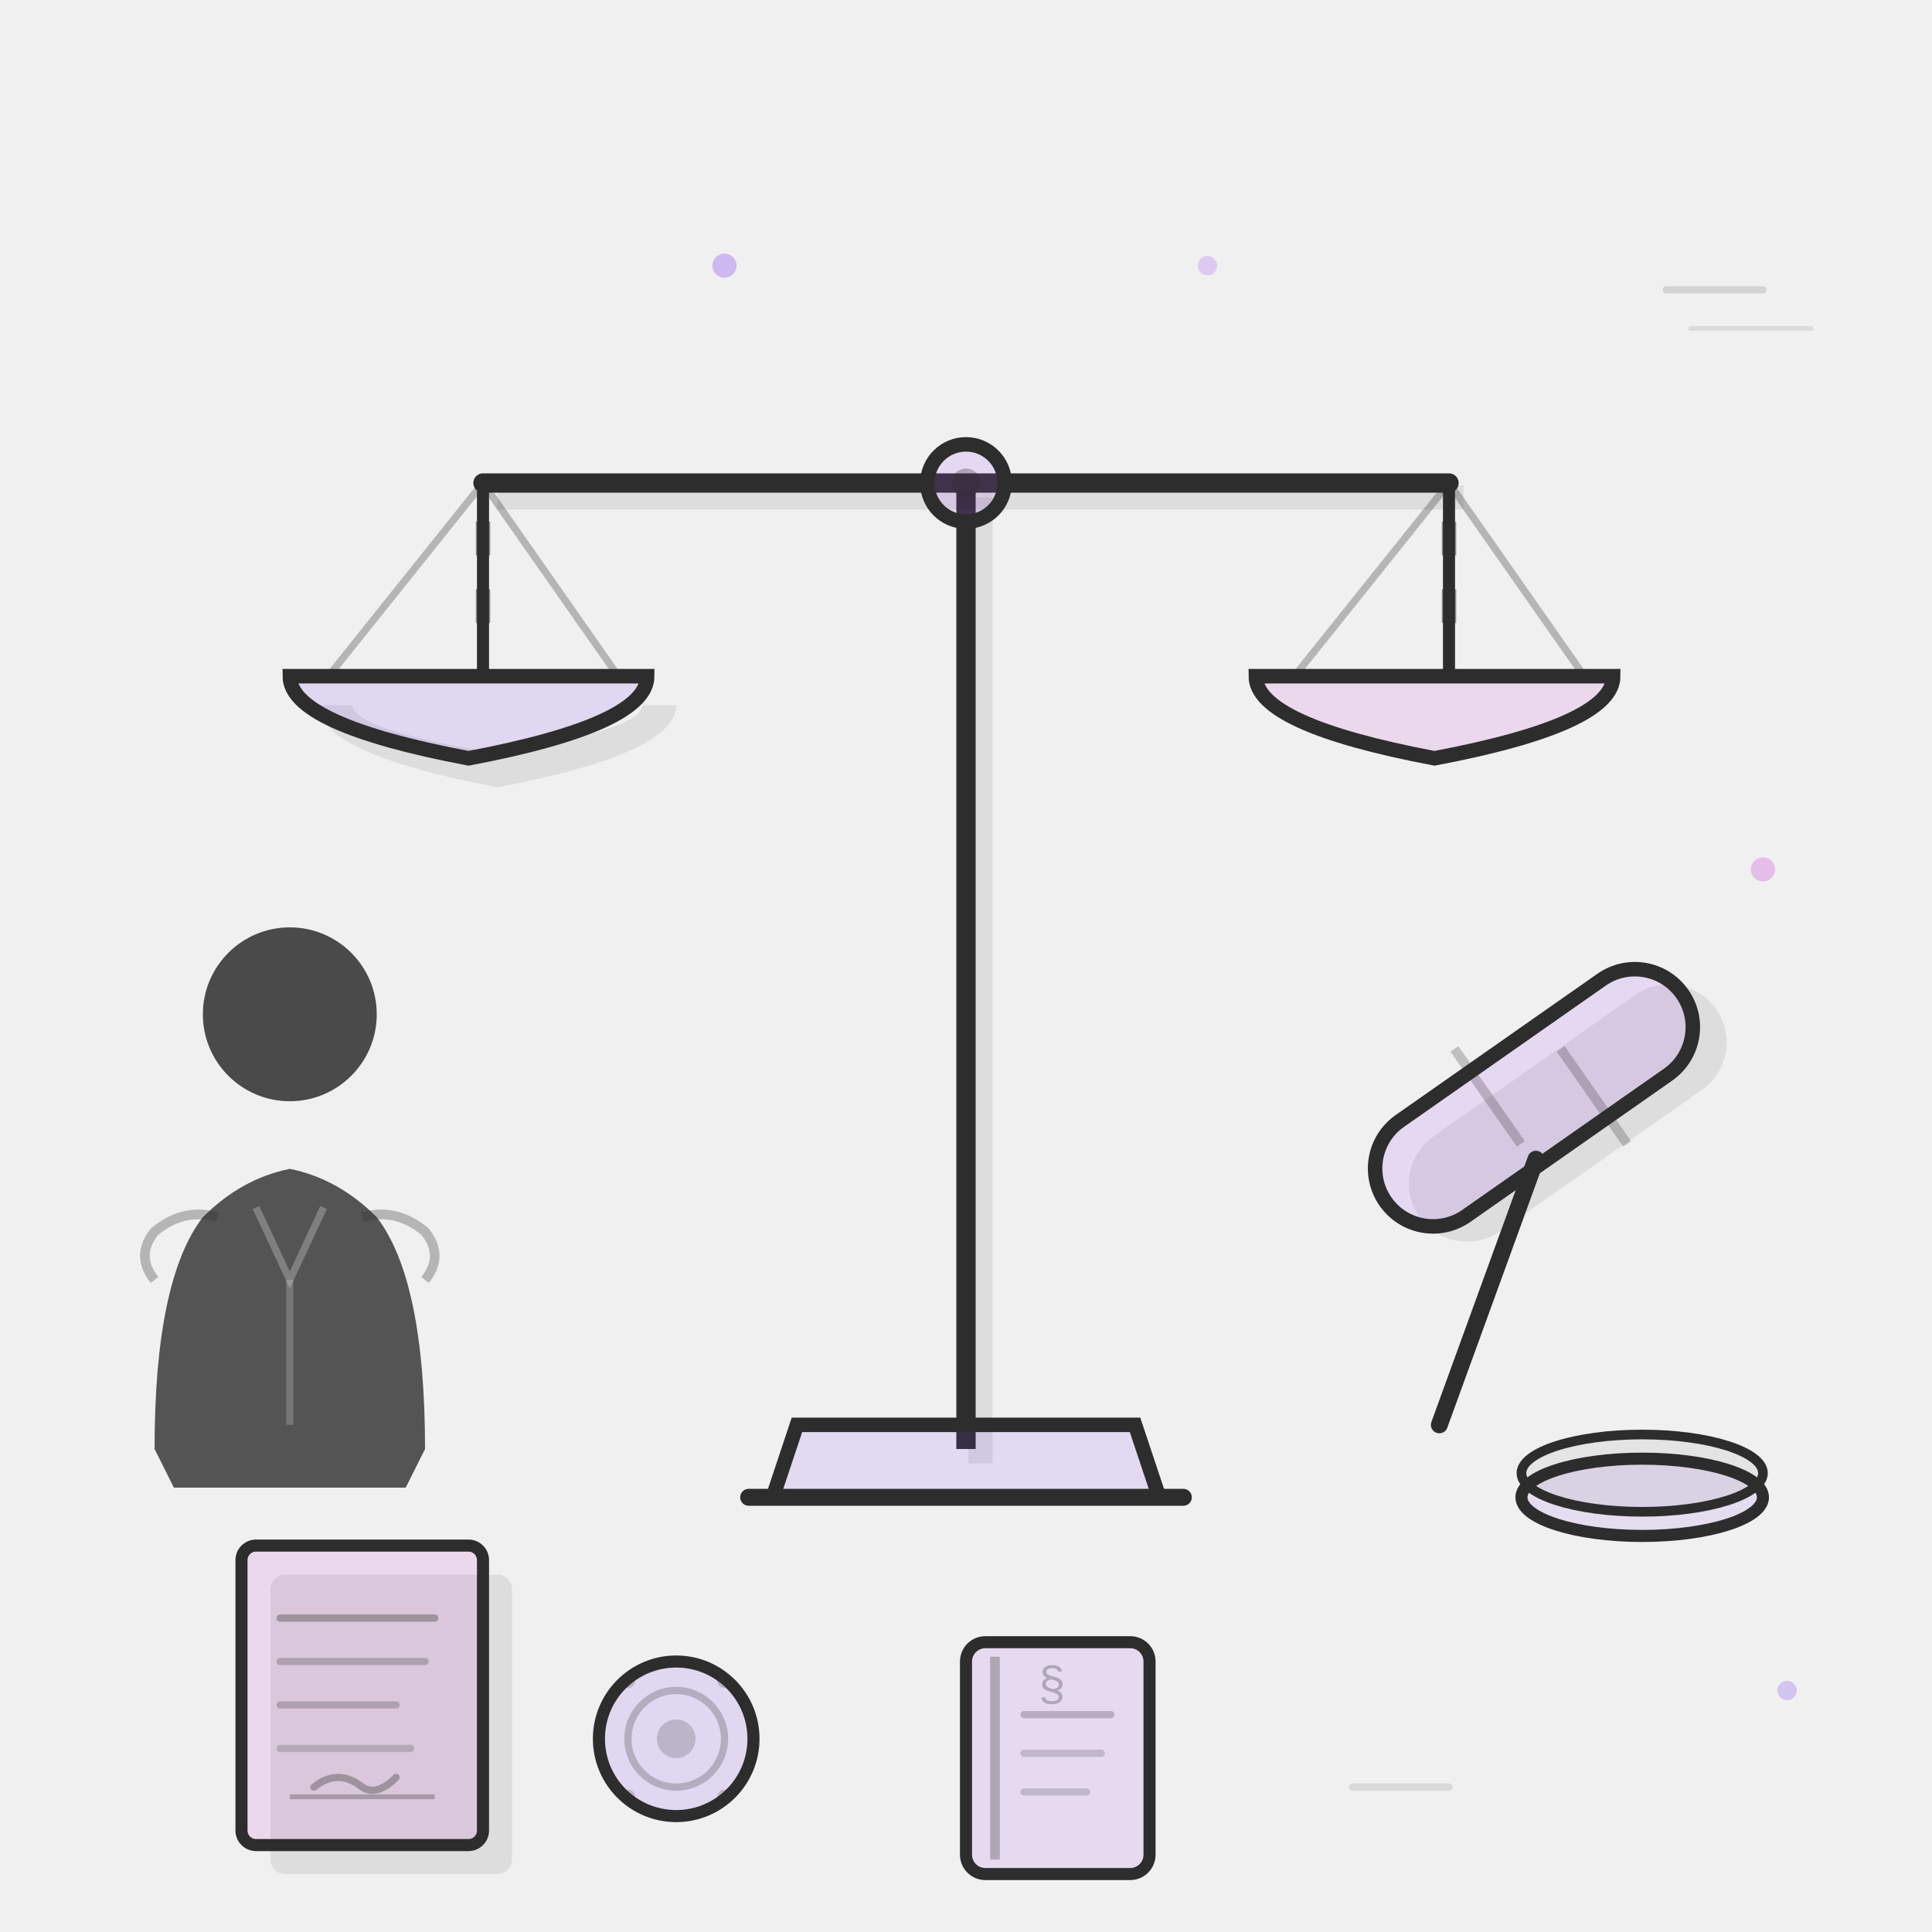
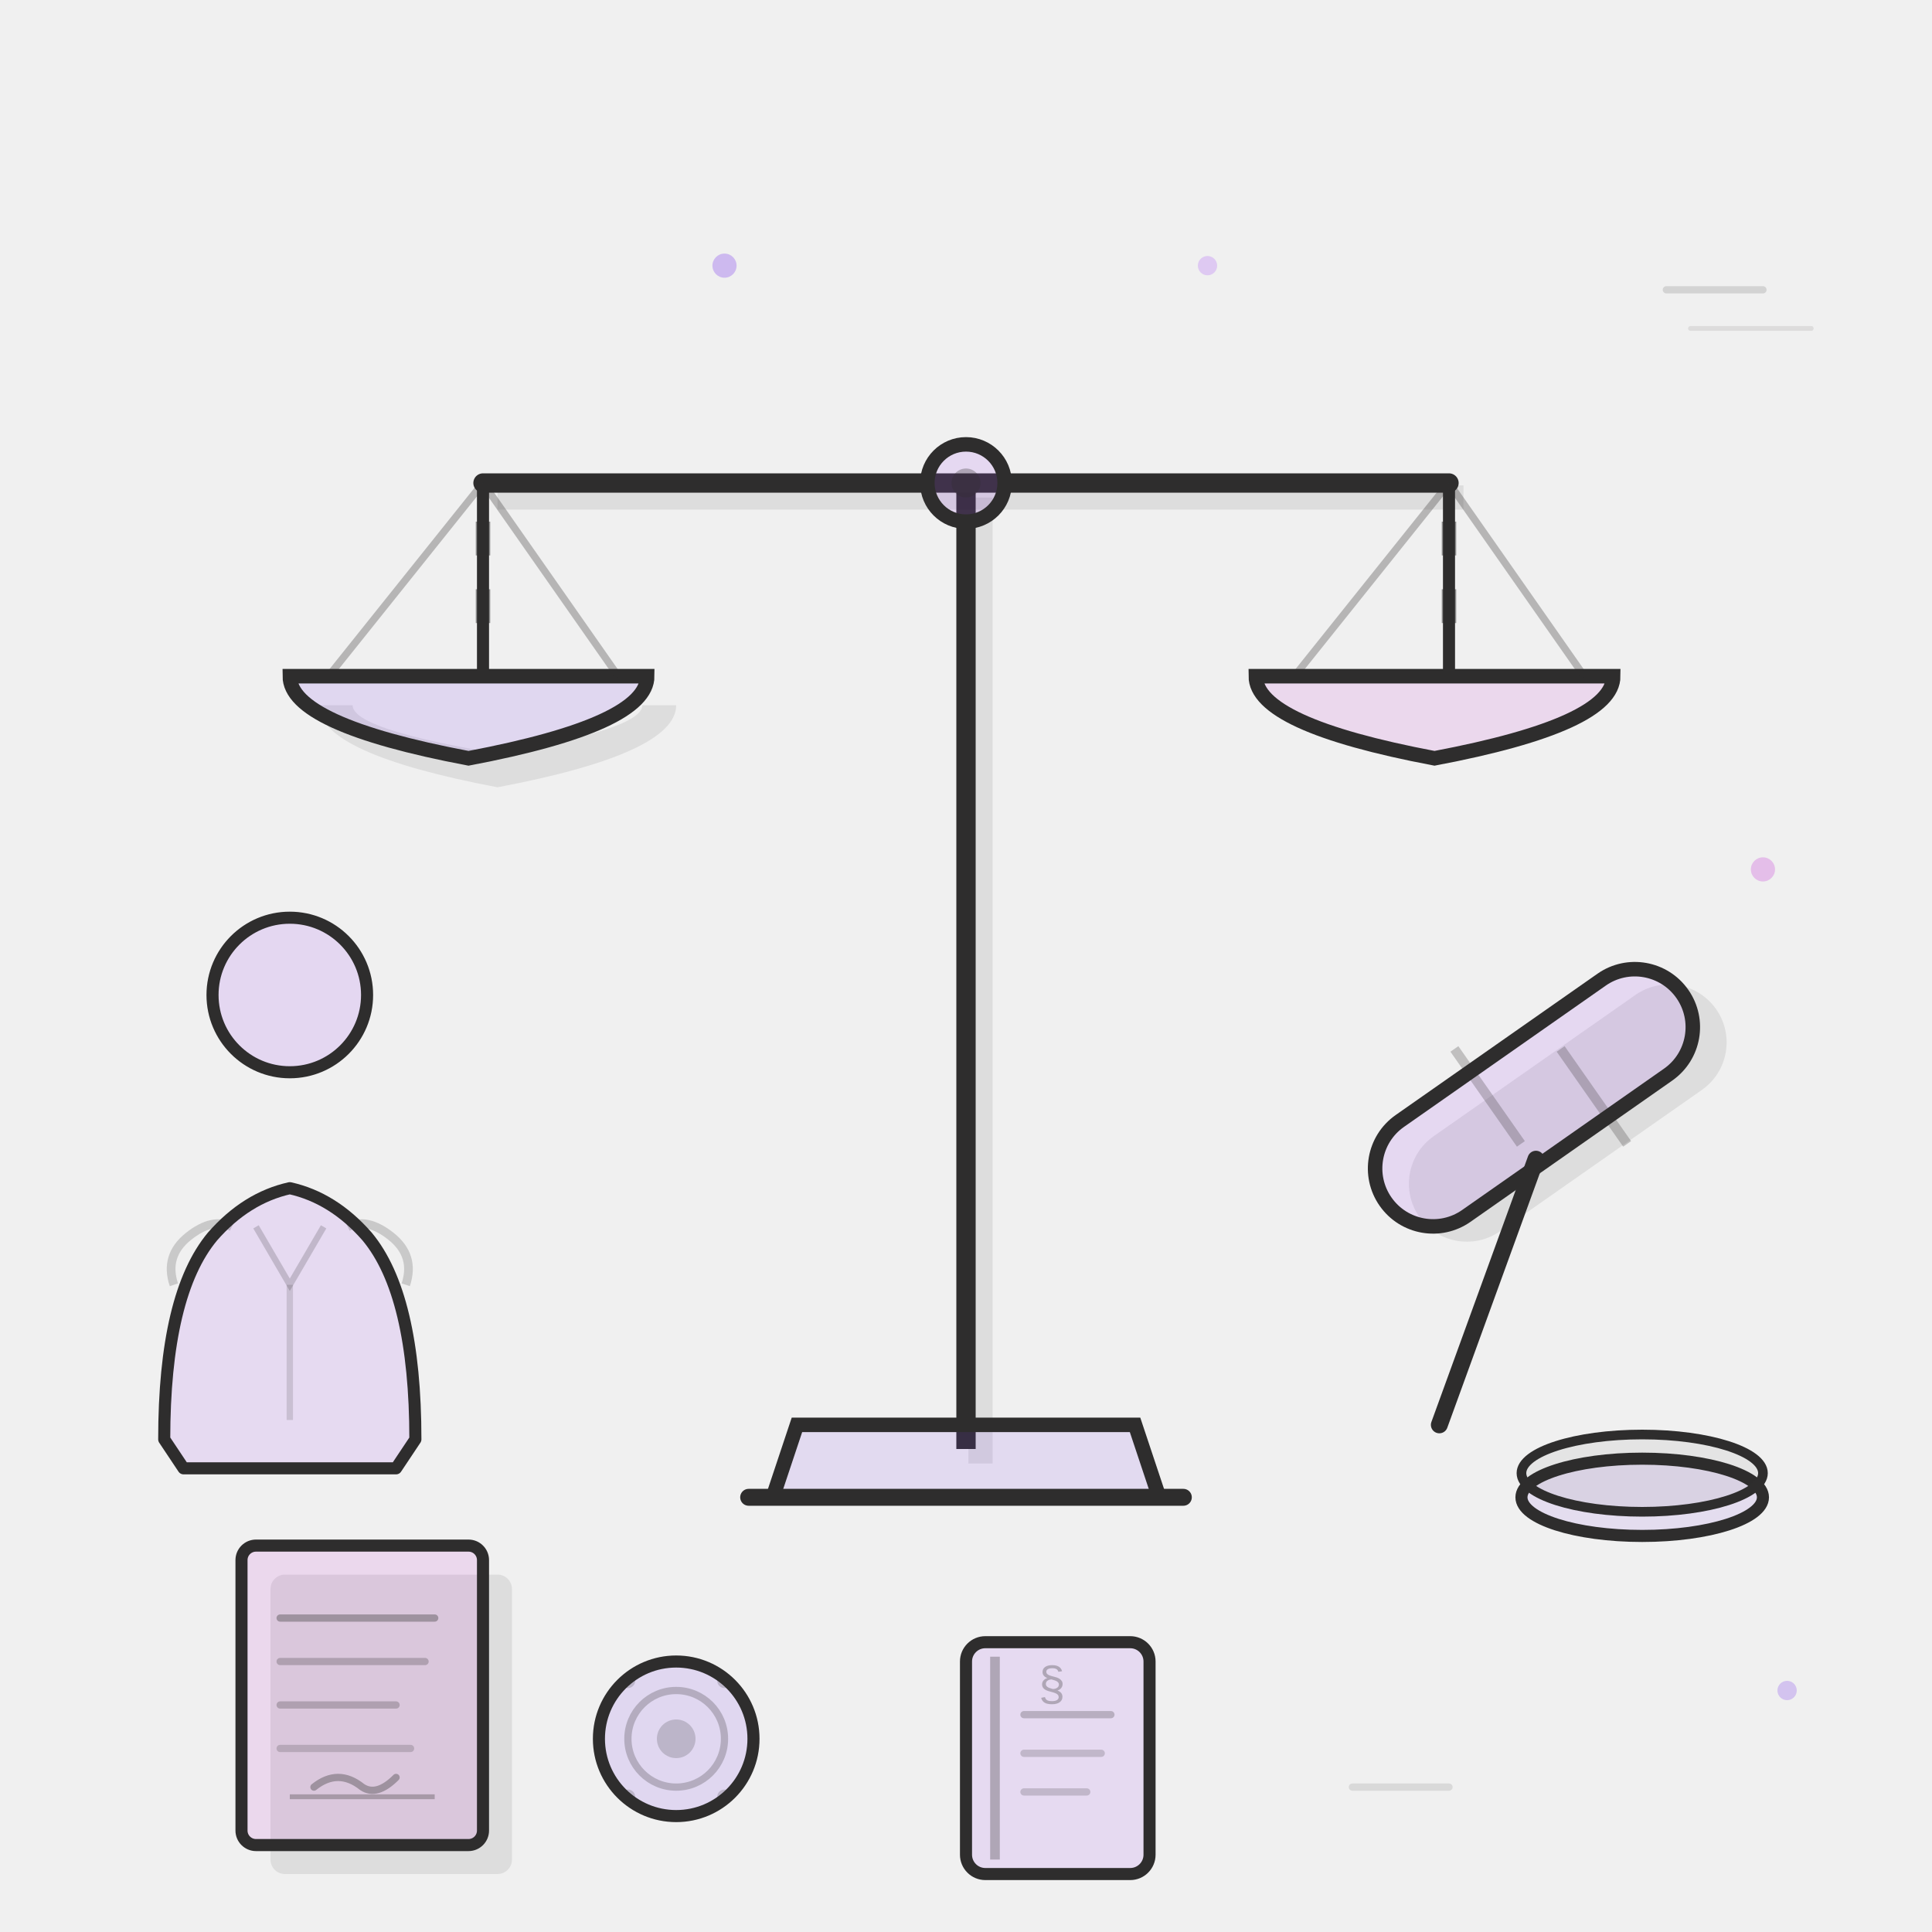
<svg xmlns="http://www.w3.org/2000/svg" viewBox="0 0 400 400" fill="none">
  <line x1="203" y1="103" x2="203" y2="303" stroke="#000" stroke-width="5" opacity="0.08" />
  <line x1="200" y1="100" x2="200" y2="300" stroke="#2E2D2D" stroke-width="4" />
  <path d="M165 295 L235 295 L240 310 L160 310 Z" stroke="#2E2D2D" stroke-width="3" fill="#7C3AED" fill-opacity="0.12" />
  <line x1="155" y1="310" x2="245" y2="310" stroke="#2E2D2D" stroke-width="3.5" stroke-linecap="round" />
  <line x1="103" y1="103" x2="303" y2="103" stroke="#000" stroke-width="5" opacity="0.08" />
  <line x1="100" y1="100" x2="300" y2="100" stroke="#2E2D2D" stroke-width="4" stroke-linecap="round" />
  <circle cx="200" cy="100" r="8" stroke="#2E2D2D" stroke-width="3" fill="#A855F7" fill-opacity="0.15" />
  <circle cx="200" cy="100" r="3" fill="#2E2D2D" opacity="0.3" />
  <line x1="100" y1="100" x2="100" y2="140" stroke="#2E2D2D" stroke-width="2.5" />
  <line x1="100" y1="108" x2="100" y2="115" stroke="#2E2D2D" stroke-width="3" opacity="0.5" />
  <line x1="100" y1="122" x2="100" y2="129" stroke="#2E2D2D" stroke-width="3" opacity="0.5" />
  <path d="M63 143 Q63 153 100 160 Q137 153 137 143 L130 143 Q130 148 100 153 Q70 148 70 143 Z" fill="#000" opacity="0.08" transform="translate(3,3)" />
  <path d="M60 140 Q60 150 97 157 Q134 150 134 140 Z" stroke="#2E2D2D" stroke-width="3" fill="#7C3AED" fill-opacity="0.14" />
  <line x1="68" y1="140" x2="100" y2="100" stroke="#2E2D2D" stroke-width="1.5" opacity="0.3" />
  <line x1="128" y1="140" x2="100" y2="100" stroke="#2E2D2D" stroke-width="1.5" opacity="0.3" />
  <line x1="300" y1="100" x2="300" y2="140" stroke="#2E2D2D" stroke-width="2.5" />
  <line x1="300" y1="108" x2="300" y2="115" stroke="#2E2D2D" stroke-width="3" opacity="0.5" />
  <line x1="300" y1="122" x2="300" y2="129" stroke="#2E2D2D" stroke-width="3" opacity="0.5" />
  <path d="M263 143" fill="#000" opacity="0.08" transform="translate(3,3)" />
  <path d="M260 140 Q260 150 297 157 Q334 150 334 140 Z" stroke="#2E2D2D" stroke-width="3" fill="#C026D3" fill-opacity="0.12" />
  <line x1="268" y1="140" x2="300" y2="100" stroke="#2E2D2D" stroke-width="1.5" opacity="0.3" />
  <line x1="328" y1="140" x2="300" y2="100" stroke="#2E2D2D" stroke-width="1.5" opacity="0.3" />
  <rect x="283" y="218" width="75" height="24" rx="12" fill="#000" opacity="0.08" transform="rotate(-35 320 230) translate(3,3)" />
  <rect x="280" y="215" width="75" height="24" rx="12" stroke="#2E2D2D" stroke-width="3" fill="#A855F7" fill-opacity="0.15" transform="rotate(-35 318 227)" />
  <line x1="308" y1="215" x2="308" y2="239" stroke="#2E2D2D" stroke-width="2" opacity="0.25" transform="rotate(-35 308 227)" />
  <line x1="330" y1="215" x2="330" y2="239" stroke="#2E2D2D" stroke-width="2" opacity="0.25" transform="rotate(-35 330 227)" />
  <line x1="318" y1="240" x2="298" y2="295" stroke="#2E2D2D" stroke-width="3.5" stroke-linecap="round" />
  <ellipse cx="340" cy="310" rx="25" ry="8" stroke="#2E2D2D" stroke-width="2.5" fill="#7C3AED" fill-opacity="0.10" />
  <ellipse cx="340" cy="305" rx="25" ry="8" stroke="#2E2D2D" stroke-width="2" fill="#2E2D2D" fill-opacity="0.06" />
-   <circle cx="60" cy="210" r="18" fill="#2E2D2D" opacity="0.85" />
-   <path d="M32 300 Q32 265 42 252 Q50 244 60 242 Q70 244 78 252 Q88 265 88 300 L84 308 L36 308 Z" fill="#2E2D2D" opacity="0.8" />
-   <path d="M53 250 L60 265 L67 250" stroke="white" stroke-width="1.5" fill="none" opacity="0.25" />
-   <line x1="60" y1="265" x2="60" y2="295" stroke="white" stroke-width="1.5" opacity="0.2" />
-   <path d="M32 265 Q28 260 32 255 Q38 250 45 252" stroke="#2E2D2D" stroke-width="2" fill="none" opacity="0.3" />
-   <path d="M88 265 Q92 260 88 255 Q82 250 75 252" stroke="#2E2D2D" stroke-width="2" fill="none" opacity="0.3" />
+   <circle cx="60" cy="206" r="16" stroke="#2E2D2D" stroke-width="2.5" fill="#A855F7" fill-opacity="0.16" />
+   <path d="M34 298 Q34 268 44 256 Q51 248 60 246 Q69 248 76 256 Q86 268 86 298 L82 304 L38 304 Z" stroke="#2E2D2D" stroke-width="2.5" fill="#A855F7" fill-opacity="0.14" stroke-linejoin="round" />
+   <path d="M53 254 L60 266 L67 254" stroke="#2E2D2D" stroke-width="1.3" fill="none" opacity="0.2" />
+   <line x1="60" y1="266" x2="60" y2="294" stroke="#2E2D2D" stroke-width="1.3" opacity="0.16" />
+   <path d="M36 266 Q34 260 39 256 Q44 252 48 254" stroke="#2E2D2D" stroke-width="1.8" fill="none" opacity="0.2" />
+   <path d="M84 266 Q86 260 81 256 Q76 252 72 254" stroke="#2E2D2D" stroke-width="1.8" fill="none" opacity="0.2" />
  <rect x="53" y="323" width="50" height="62" rx="3" fill="#000" opacity="0.08" transform="translate(3,3)" />
  <rect x="50" y="320" width="50" height="62" rx="3" stroke="#2E2D2D" stroke-width="2.5" fill="#C026D3" fill-opacity="0.12" />
  <line x1="58" y1="335" x2="90" y2="335" stroke="#2E2D2D" stroke-width="1.5" stroke-linecap="round" opacity="0.35" />
  <line x1="58" y1="344" x2="88" y2="344" stroke="#2E2D2D" stroke-width="1.5" stroke-linecap="round" opacity="0.25" />
  <line x1="58" y1="353" x2="82" y2="353" stroke="#2E2D2D" stroke-width="1.5" stroke-linecap="round" opacity="0.25" />
  <line x1="58" y1="362" x2="85" y2="362" stroke="#2E2D2D" stroke-width="1.5" stroke-linecap="round" opacity="0.2" />
  <line x1="60" y1="372" x2="90" y2="372" stroke="#2E2D2D" stroke-width="1" opacity="0.3" />
  <path d="M65 370 Q70 366 75 370 Q78 372 82 368" stroke="#2E2D2D" stroke-width="1.5" fill="none" opacity="0.35" stroke-linecap="round" />
  <circle cx="140" cy="360" r="16" stroke="#2E2D2D" stroke-width="2.5" fill="#7C3AED" fill-opacity="0.14" />
  <circle cx="140" cy="360" r="10" stroke="#2E2D2D" stroke-width="1.5" fill="none" opacity="0.25" />
  <circle cx="140" cy="360" r="4" fill="#2E2D2D" opacity="0.2" />
  <circle cx="130" cy="348" r="1.5" fill="#2E2D2D" opacity="0.2" />
  <circle cx="150" cy="348" r="1.5" fill="#2E2D2D" opacity="0.2" />
  <circle cx="130" cy="372" r="1.5" fill="#2E2D2D" opacity="0.2" />
  <circle cx="150" cy="372" r="1.5" fill="#2E2D2D" opacity="0.2" />
  <rect x="200" y="340" width="38" height="48" rx="4" stroke="#2E2D2D" stroke-width="2.5" fill="#A855F7" fill-opacity="0.14" />
  <line x1="206" y1="343" x2="206" y2="385" stroke="#2E2D2D" stroke-width="2" opacity="0.3" />
  <line x1="212" y1="355" x2="230" y2="355" stroke="#2E2D2D" stroke-width="1.5" stroke-linecap="round" opacity="0.25" />
  <line x1="212" y1="363" x2="228" y2="363" stroke="#2E2D2D" stroke-width="1.5" stroke-linecap="round" opacity="0.2" />
  <line x1="212" y1="371" x2="225" y2="371" stroke="#2E2D2D" stroke-width="1.5" stroke-linecap="round" opacity="0.2" />
  <text x="215" y="352" font-family="Arial, sans-serif" font-size="10" fill="#2E2D2D" opacity="0.3">§</text>
  <circle cx="150" cy="55" r="2.5" fill="#7C3AED" opacity="0.3" />
  <circle cx="250" cy="55" r="2" fill="#A855F7" opacity="0.25" />
  <circle cx="365" cy="180" r="2.5" fill="#C026D3" opacity="0.25" />
  <circle cx="370" cy="350" r="2" fill="#7C3AED" opacity="0.25" />
  <line x1="345" y1="60" x2="365" y2="60" stroke="#2E2D2D" stroke-width="1.5" stroke-linecap="round" opacity="0.15" />
  <line x1="350" y1="68" x2="375" y2="68" stroke="#2E2D2D" stroke-width="1" stroke-linecap="round" opacity="0.1" />
  <line x1="280" y1="370" x2="300" y2="370" stroke="#2E2D2D" stroke-width="1.5" stroke-linecap="round" opacity="0.12" />
</svg>
